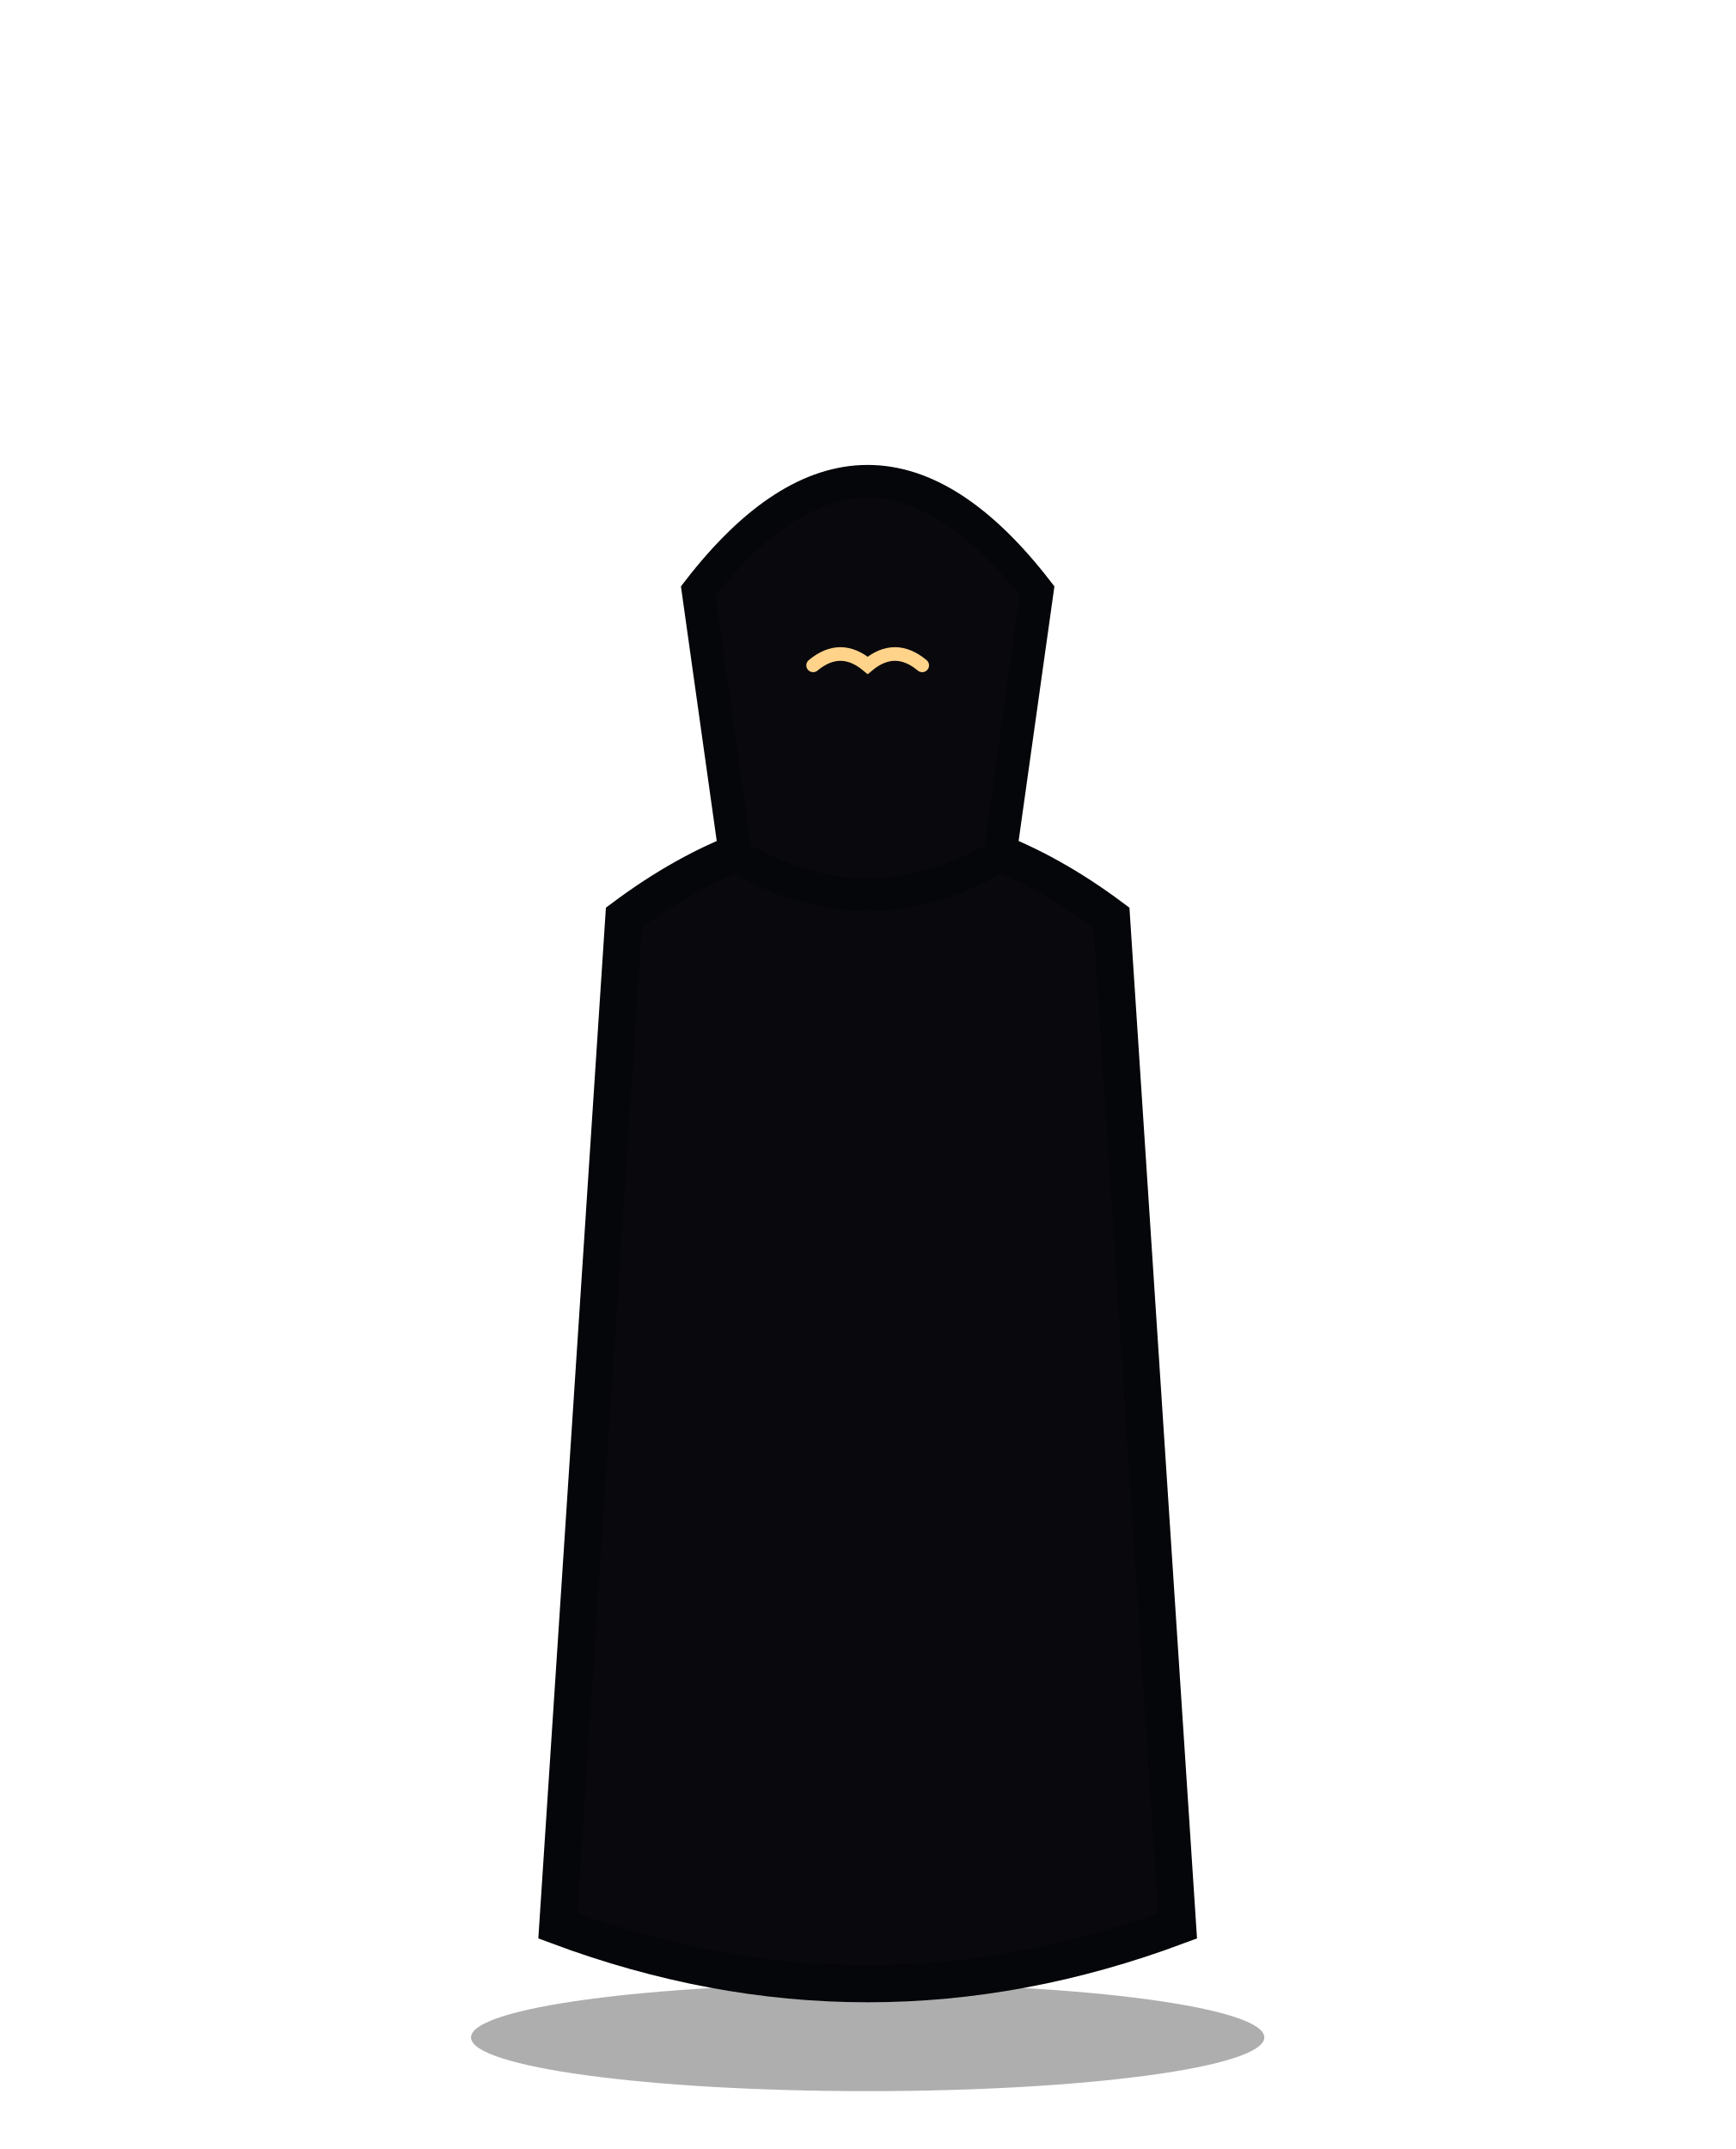
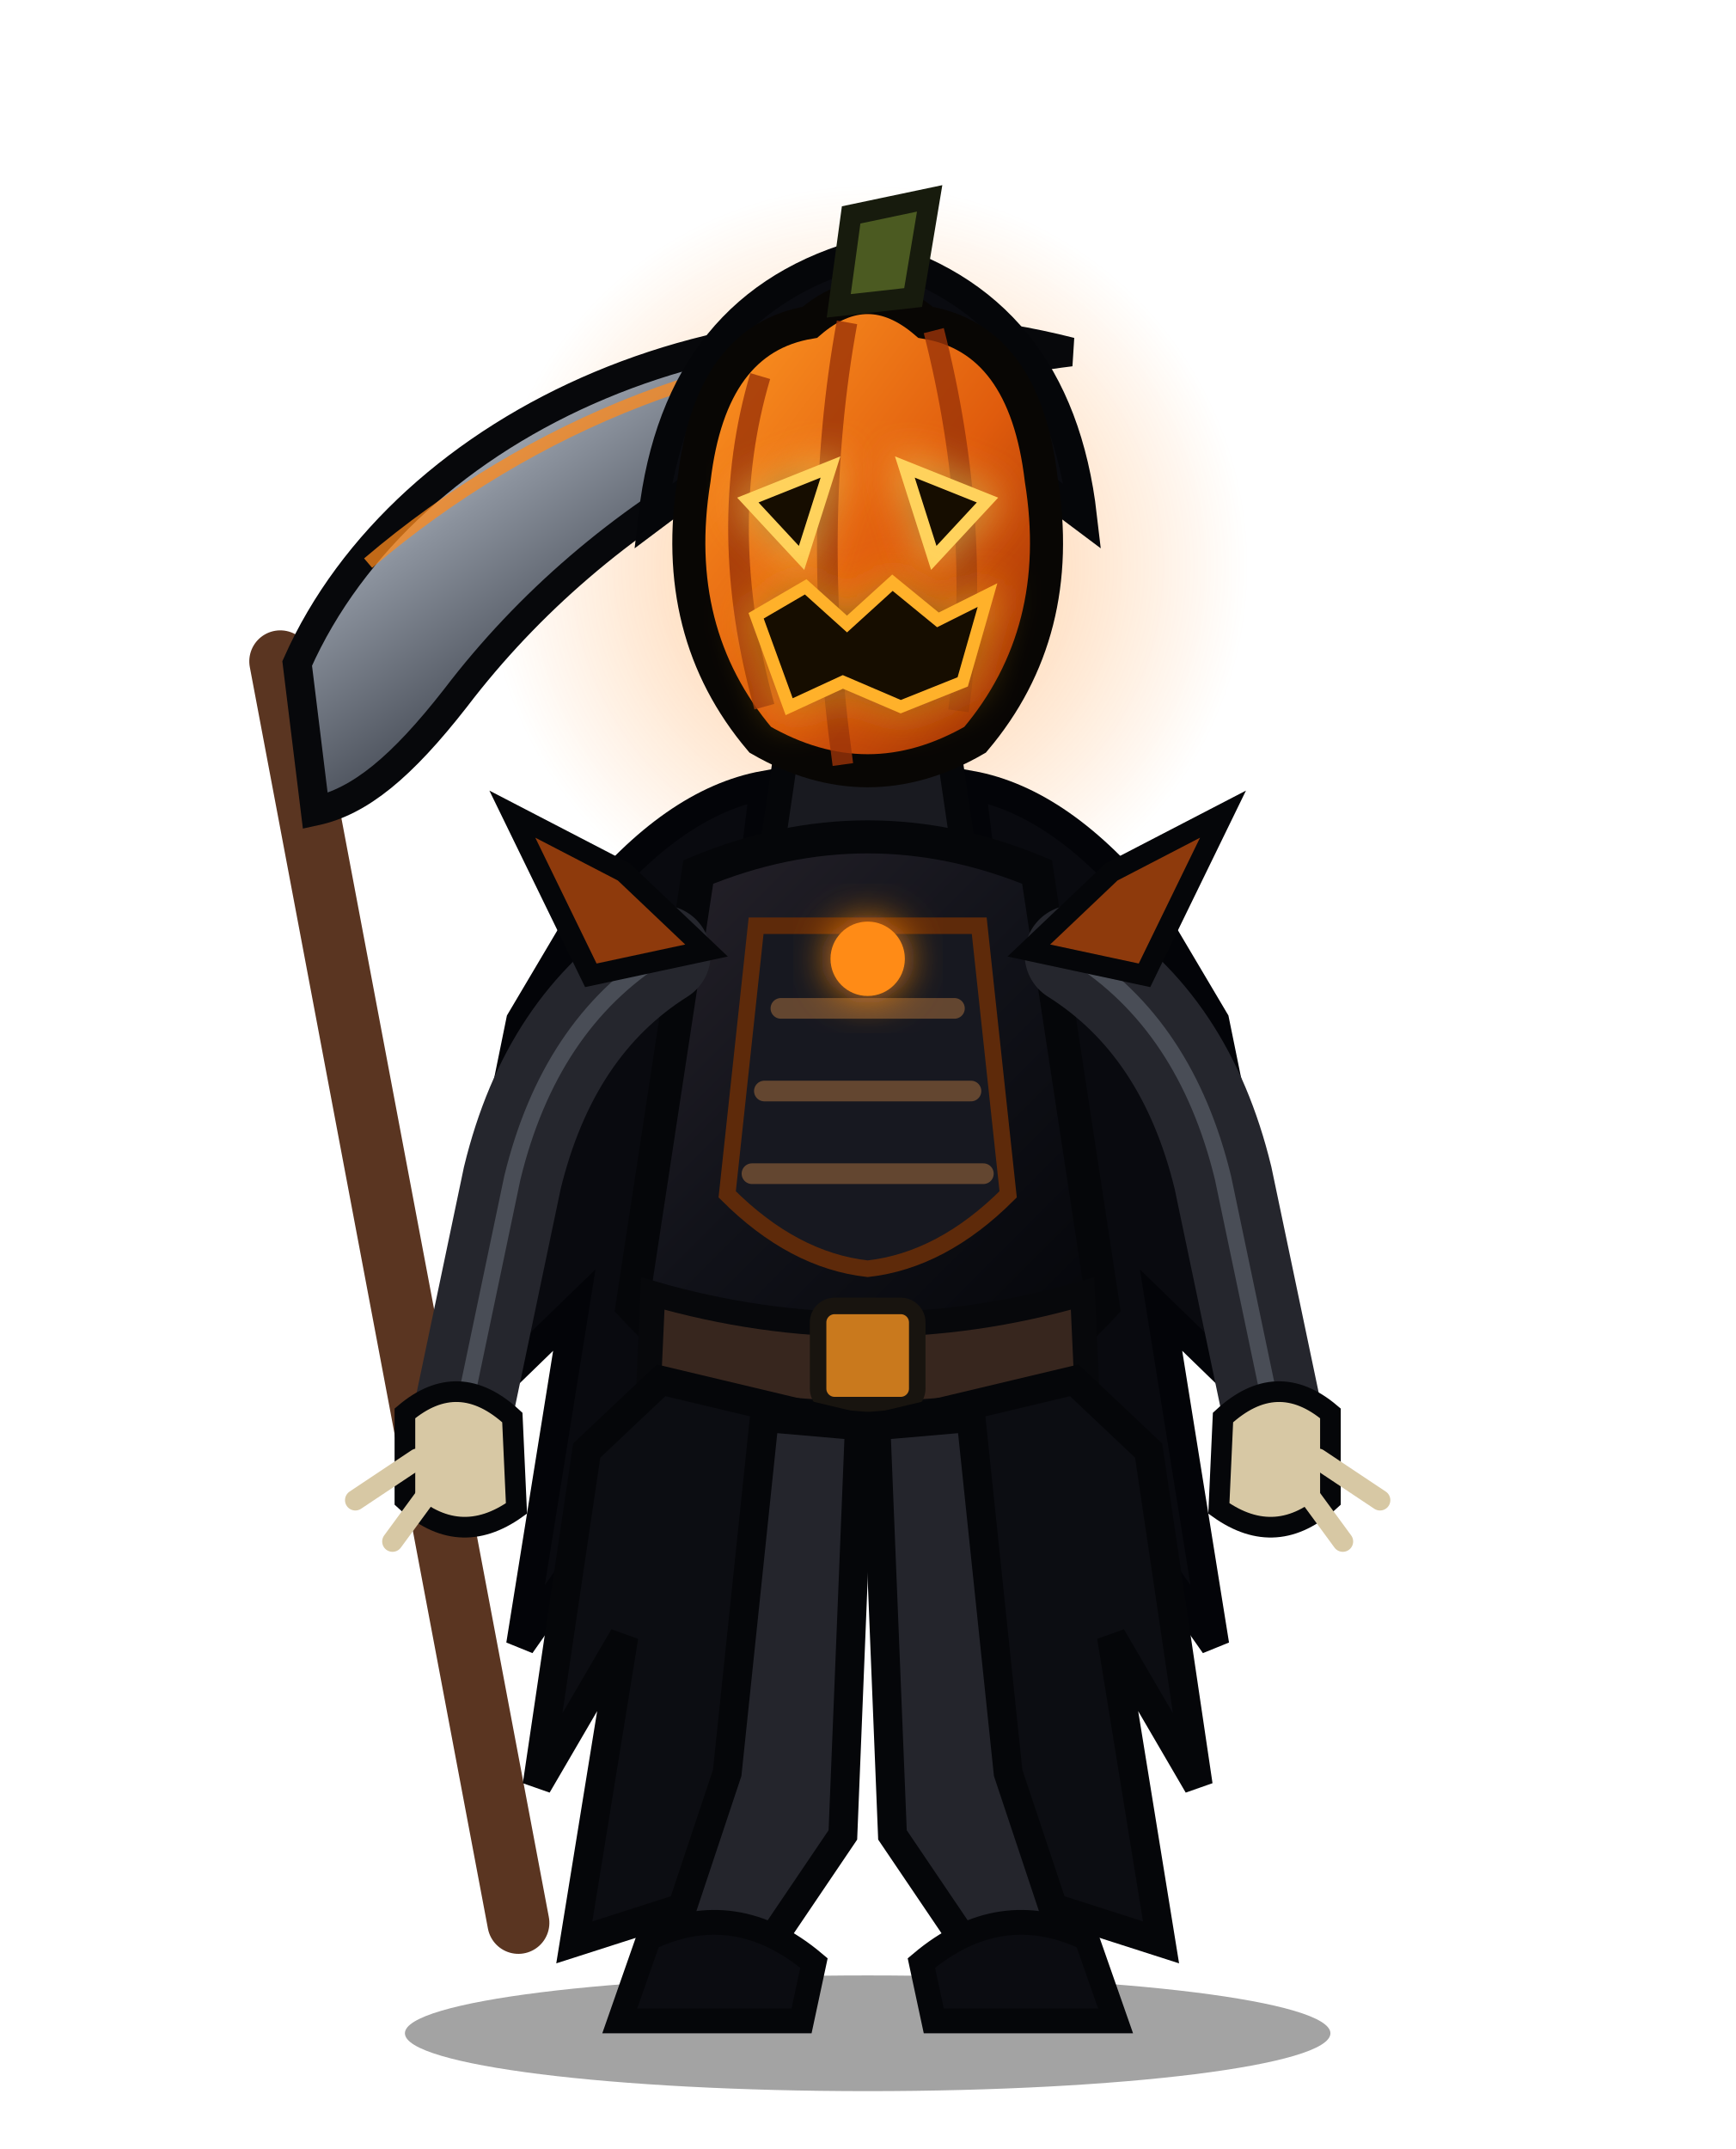
<svg xmlns="http://www.w3.org/2000/svg" viewBox="0 0 420 520" role="img" aria-label="Kürbis-Schnitter">
  <defs>
-     <linearGradient id="cloth" x1="0" y1="0" x2="0.7" y2="1">
-       <stop offset="0" stop-color="#dd7117" />
-       <stop offset="0.55" stop-color="#27170c" />
-       <stop offset="1" stop-color="#09090d" />
+     <linearGradient id="pumpkin" x1="0" y1="0" x2="1" y2="1">
+       <stop offset="0" stop-color="#ff9b24" />
+       <stop offset="0.55" stop-color="#e05c0d" />
+       <stop offset="1" stop-color="#8f2500" />
+     </linearGradient>
+     <linearGradient id="coat" x1="0" y1="0" x2="0.8" y2="1">
+       <stop offset="0" stop-color="#27232b" />
+       <stop offset="0.5" stop-color="#111219" />
+       <stop offset="1" stop-color="#05060a" />
    </linearGradient>
    <linearGradient id="metal" x1="0" y1="0" x2="1" y2="1">
-       <stop offset="0" stop-color="#e0e3e7" />
-       <stop offset="0.12" stop-color="#6c737c" />
-       <stop offset="0.48" stop-color="#22262c" />
-       <stop offset="0.8" stop-color="#27170c" />
-       <stop offset="1" stop-color="#101216" />
+       <stop offset="0" stop-color="#f1f3f6" />
+       <stop offset="0.28" stop-color="#8b929d" />
+       <stop offset="0.62" stop-color="#313640" />
+       <stop offset="1" stop-color="#111319" />
    </linearGradient>
-     <linearGradient id="accent" x1="0" y1="0" x2="1" y2="1">
-       <stop offset="0" stop-color="#ffd38a" />
-       <stop offset="1" stop-color="#dd7117" />
-     </linearGradient>
-     <radialGradient id="glow">
-       <stop offset="0" stop-color="#ffd38a" stop-opacity=".65" />
-       <stop offset="1" stop-color="#ffd38a" stop-opacity="0" />
+     <radialGradient id="fireGlow">
+       <stop offset="0" stop-color="#ffd46a" stop-opacity=".95" />
+       <stop offset=".45" stop-color="#ff7a00" stop-opacity=".45" />
+       <stop offset="1" stop-color="#ff7a00" stop-opacity="0" />
    </radialGradient>
-     <filter id="soft" x="-40%" y="-40%" width="180%" height="180%">
-       <feGaussianBlur stdDeviation="3" />
+     <filter id="glow" x="-50%" y="-50%" width="200%" height="200%">
+       <feGaussianBlur stdDeviation="5" result="b" />
+       <feMerge>
+         <feMergeNode in="b" />
+         <feMergeNode in="SourceGraphic" />
+       </feMerge>
    </filter>
  </defs>
-   <ellipse cx="210" cy="493" rx="96" ry="13" fill="#000" opacity=".32" />
-   <g>
-     <path d="M151 222 Q210 178 269 222 L285 466 Q210 494 135 466Z" fill="#09090d" stroke="#050609" stroke-width="9" />
-     <path d="M169 143 Q210 90 251 143 L242 207 Q210 226 178 207Z" fill="#09090d" stroke="#050609" stroke-width="8" />
-     <path d="M196.8 161 Q203.4 155.5 210.0 161 Q216.6 155.5 223.2 161" fill="none" stroke="#ffd38a" stroke-width="3.3" stroke-linecap="round" />
+   <ellipse cx="210" cy="492" rx="112" ry="14" fill="#000" opacity=".36" />
+   <circle cx="210" cy="137" r="92" fill="url(#fireGlow)" opacity=".52" />
+   <g transform="rotate(-7 92 283)">
+     <path d="M83 158 L103 468" fill="none" stroke="#5a3521" stroke-width="15" stroke-linecap="round" />
+     <path d="M87 159 C120 104 205 77 282 107 C223 107 165 130 124 172 C109 187 98 194 87 195 Z" fill="url(#metal)" stroke="#07080b" stroke-width="7" />
+     <path d="M107 137 C151 108 202 95 251 101" fill="none" stroke="#ff8a1b" stroke-width="3" opacity=".75" />
  </g>
+   <path d="M142 220 Q163 194 185 190 L166 341 L126 398 L139 317 L105 350 L126 247 Z" fill="#090a0f" stroke="#030408" stroke-width="7" />
+   <path d="M278 220 Q257 194 235 190 L254 341 L294 398 L281 317 L315 350 L294 247 Z" fill="#090a0f" stroke="#030408" stroke-width="7" />
+   <path d="M190 184 L230 184 L235 218 L185 218 Z" fill="#191a20" stroke="#050609" stroke-width="6" />
+   <path d="M169 211 Q210 194 251 211 L267 316 Q242 343 210 345 Q178 343 153 316 Z" fill="url(#coat)" stroke="#050609" stroke-width="8" />
+   <path d="M183 224 L237 224 L244 289 Q228 305 210 307 Q192 305 176 289 Z" fill="#171820" stroke="#5e2a0a" stroke-width="4" />
+   <path d="M189 244 L231 244 M185 264 L235 264 M182 284 L238 284" stroke="#6b4b32" stroke-width="5" stroke-linecap="round" opacity=".9" />
+   <circle cx="210" cy="232" r="9" fill="#ff8b13" filter="url(#glow)" />
+   <path d="M158 313 Q210 328 262 313 L263 335 Q210 349 157 335 Z" fill="#37261e" stroke="#07080b" stroke-width="6" />
+   <rect x="198" y="316" width="24" height="24" rx="4" fill="#c9791d" stroke="#18140f" stroke-width="4" />
+   <path d="M160 334 L202 344 L192 453 L139 470 L151 396 L130 432 L142 351 Z" fill="#0c0d12" stroke="#050609" stroke-width="7" />
+   <path d="M260 334 L218 344 L228 453 L281 470 L269 396 L290 432 L278 351 Z" fill="#0c0d12" stroke="#050609" stroke-width="7" />
+   <path d="M185 343 L208 345 L204 444 L181 478 L162 471 L176 429 Z" fill="#24252c" stroke="#050609" stroke-width="7" />
+   <path d="M235 343 L212 345 L216 444 L239 478 L258 471 L244 429 Z" fill="#24252c" stroke="#050609" stroke-width="7" />
+   <path d="M157 469 Q178 459 197 475 L194 489 L150 489 Z" fill="#0b0c11" stroke="#050609" stroke-width="6" />
+   <path d="M263 469 Q242 459 223 475 L226 489 L270 489 Z" fill="#0b0c11" stroke="#050609" stroke-width="6" />
+   <path d="M160 231 Q133 248 124 285 L111 347" fill="none" stroke="#25262d" stroke-width="24" stroke-linecap="round" />
+   <path d="M260 231 Q287 248 296 285 L309 347" fill="none" stroke="#25262d" stroke-width="24" stroke-linecap="round" />
+   <path d="M160 231 Q133 248 124 285 L111 347" fill="none" stroke="#5c626b" stroke-width="4" stroke-linecap="round" opacity=".65" />
+   <path d="M260 231 Q287 248 296 285 L309 347" fill="none" stroke="#5c626b" stroke-width="4" stroke-linecap="round" opacity=".65" />
+   <path d="M98 342 Q111 331 124 343 L125 365 Q111 375 98 363 Z" fill="#d7c8a4" stroke="#050609" stroke-width="5" />
+   <path d="M322 342 Q309 331 296 343 L295 365 Q309 375 322 363 Z" fill="#d7c8a4" stroke="#050609" stroke-width="5" />
+   <path d="M101 353 l-15 10 M106 358 l-11 15 M319 353 l15 10 M314 358 l11 15" stroke="#d7c8a4" stroke-width="5" stroke-linecap="round" />
+   <path d="M158 125 Q164 73 210 61 Q256 73 262 125 L246 113 Q237 88 210 84 Q183 88 174 113 Z" fill="#0a0b10" stroke="#050609" stroke-width="7" />
+   <path d="M168 116 Q172 82 196 78 Q210 66 224 78 Q248 82 252 116 Q258 153 236 179 Q210 194 184 179 Q162 153 168 116 Z" fill="url(#pumpkin)" stroke="#080604" stroke-width="8" />
+   <path d="M184 91 Q173 128 185 171 M205 78 Q196 127 204 185 M226 80 Q238 127 232 172" fill="none" stroke="#9b3308" stroke-width="5" opacity=".8" />
+   <path d="M203 74 L206 52 L225 48 L221 72 Z" fill="#4b5a21" stroke="#171b0d" stroke-width="5" />
+   <path d="M181 121 L201 113 L194 135 Z" fill="#160b02" stroke="#ffd25b" stroke-width="3" filter="url(#glow)" />
+   <path d="M239 121 L219 113 L226 135 Z" fill="#160b02" stroke="#ffd25b" stroke-width="3" filter="url(#glow)" />
+   <path d="M183 149 L195 142 L205 151 L216 141 L227 150 L239 144 L233 165 L218 171 L204 165 L191 171 Z" fill="#160b02" stroke="#ffb12b" stroke-width="3" filter="url(#glow)" />
+   <path d="M151 211 L124 197 L143 236 L171 230 Z" fill="#8e3a0c" stroke="#050609" stroke-width="5" />
+   <path d="M269 211 L296 197 L277 236 L249 230 Z" fill="#8e3a0c" stroke="#050609" stroke-width="5" />
</svg>
